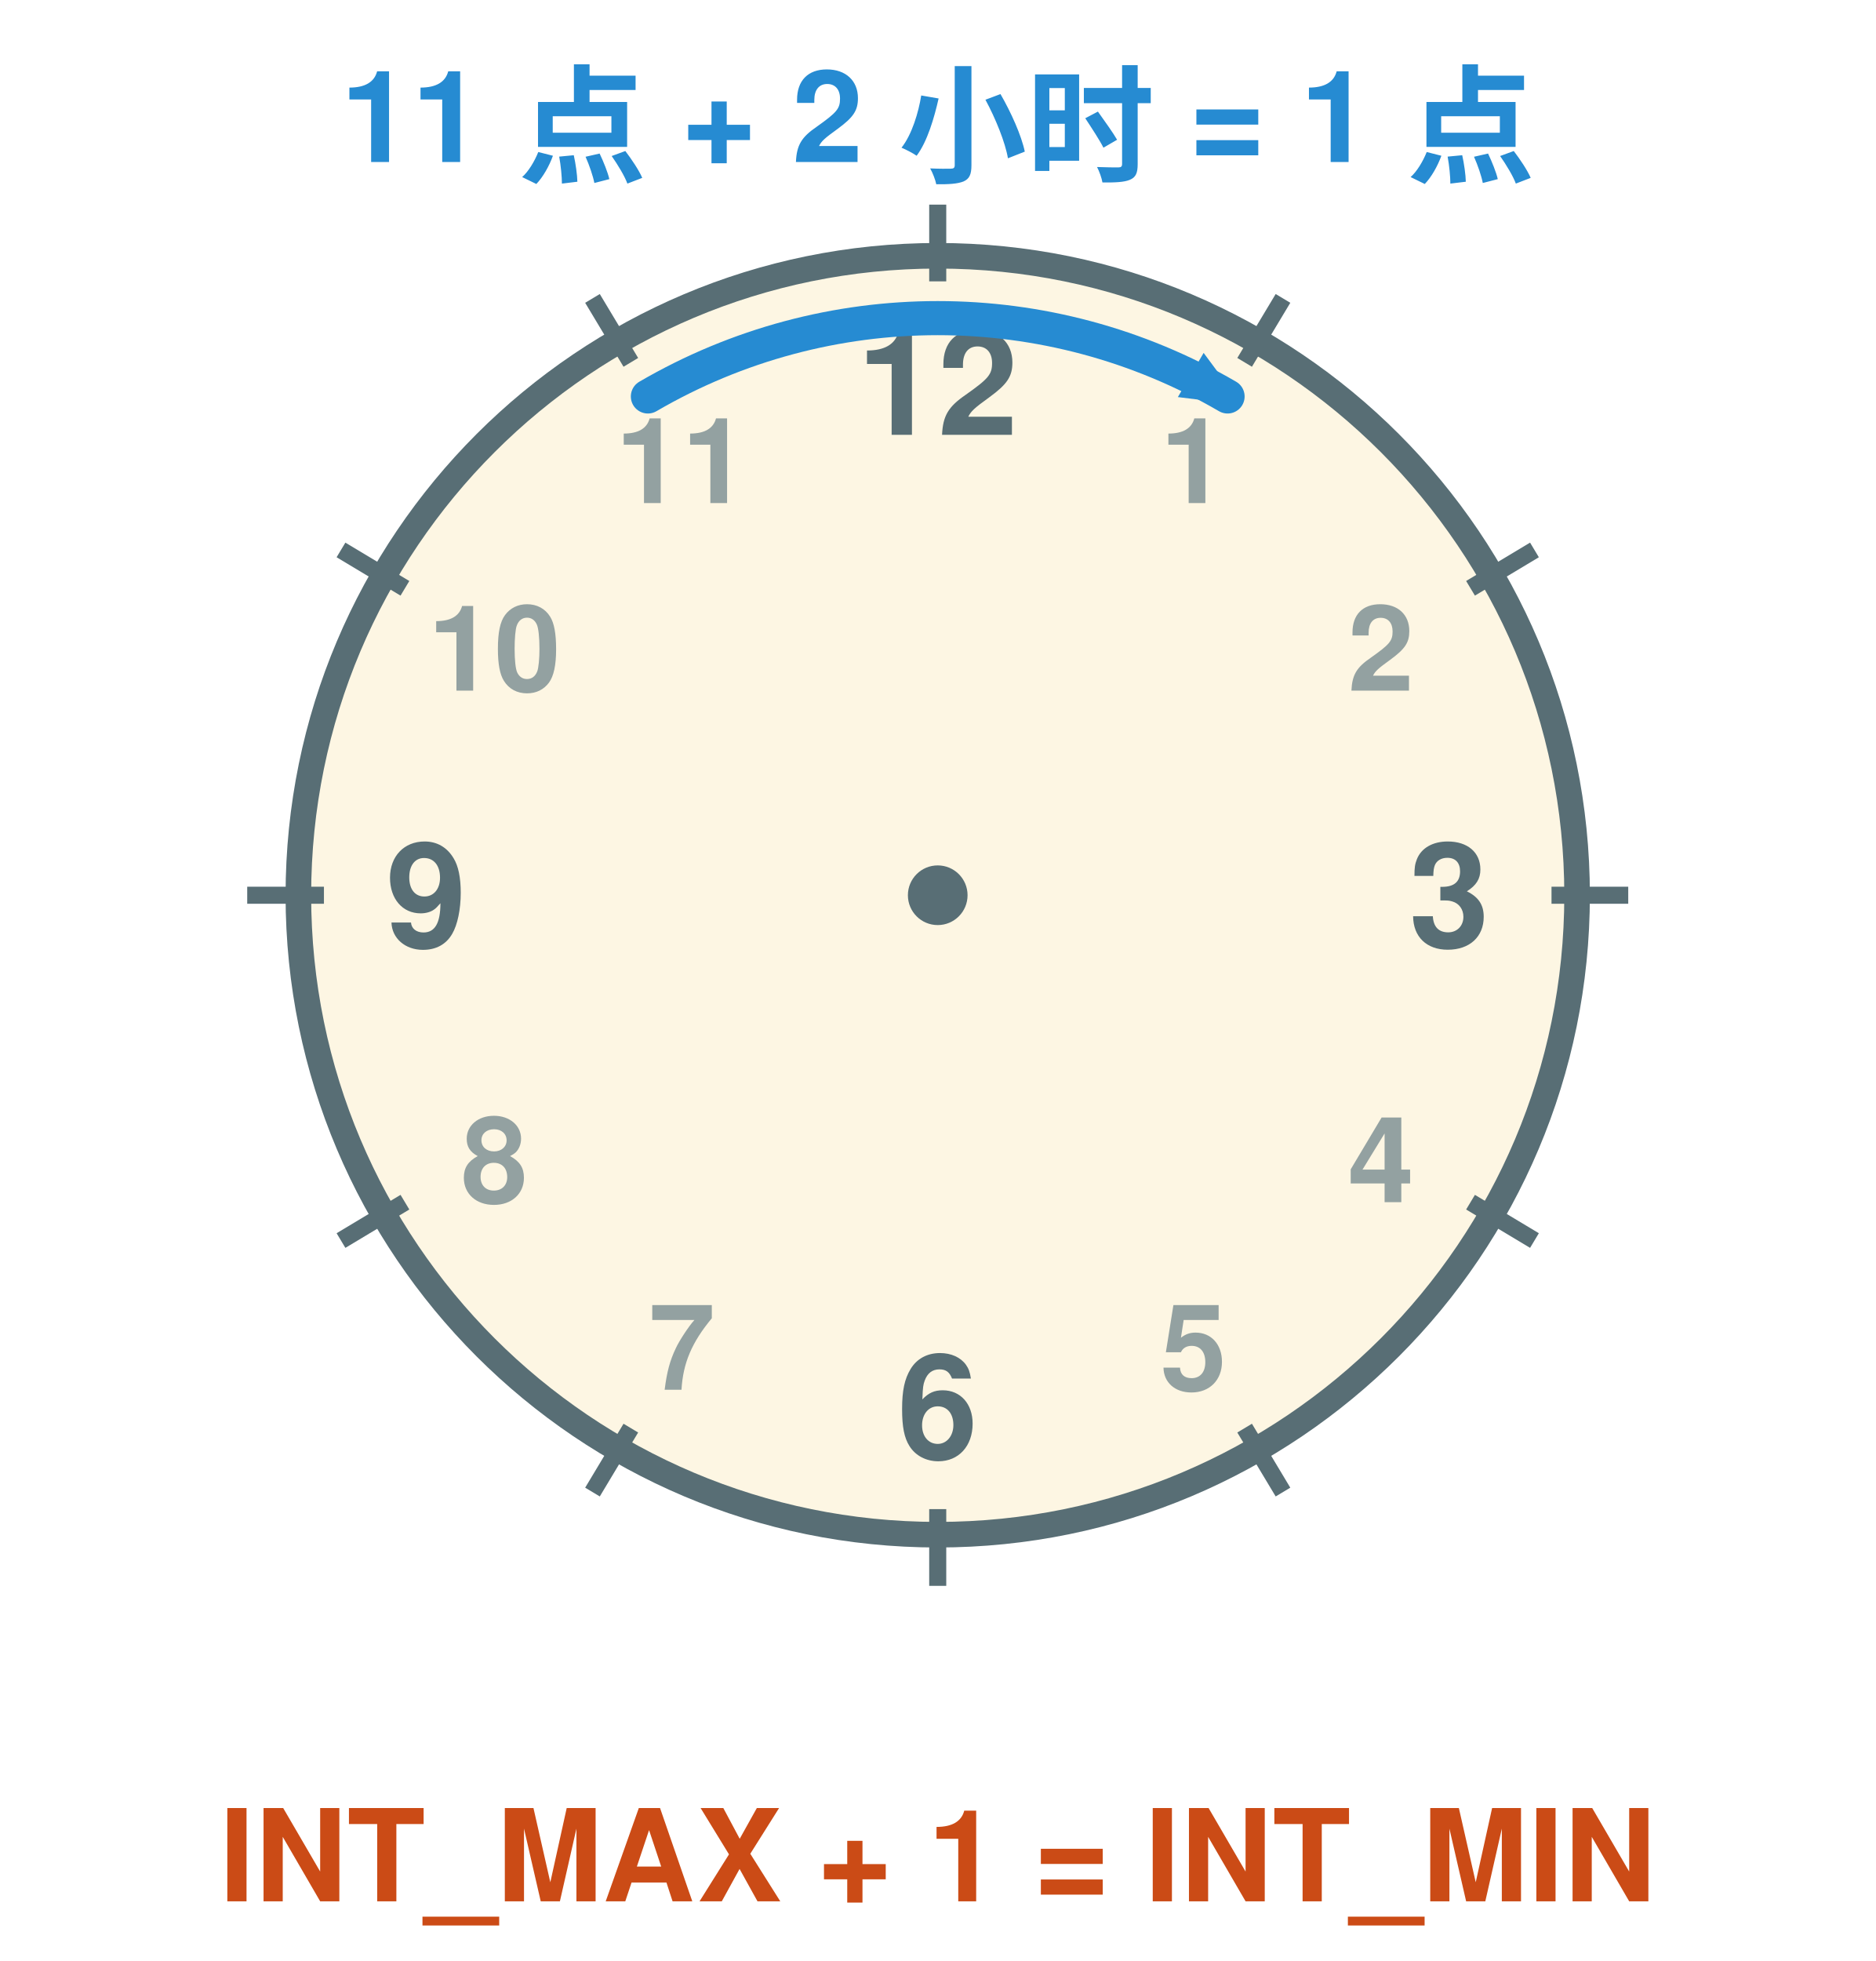
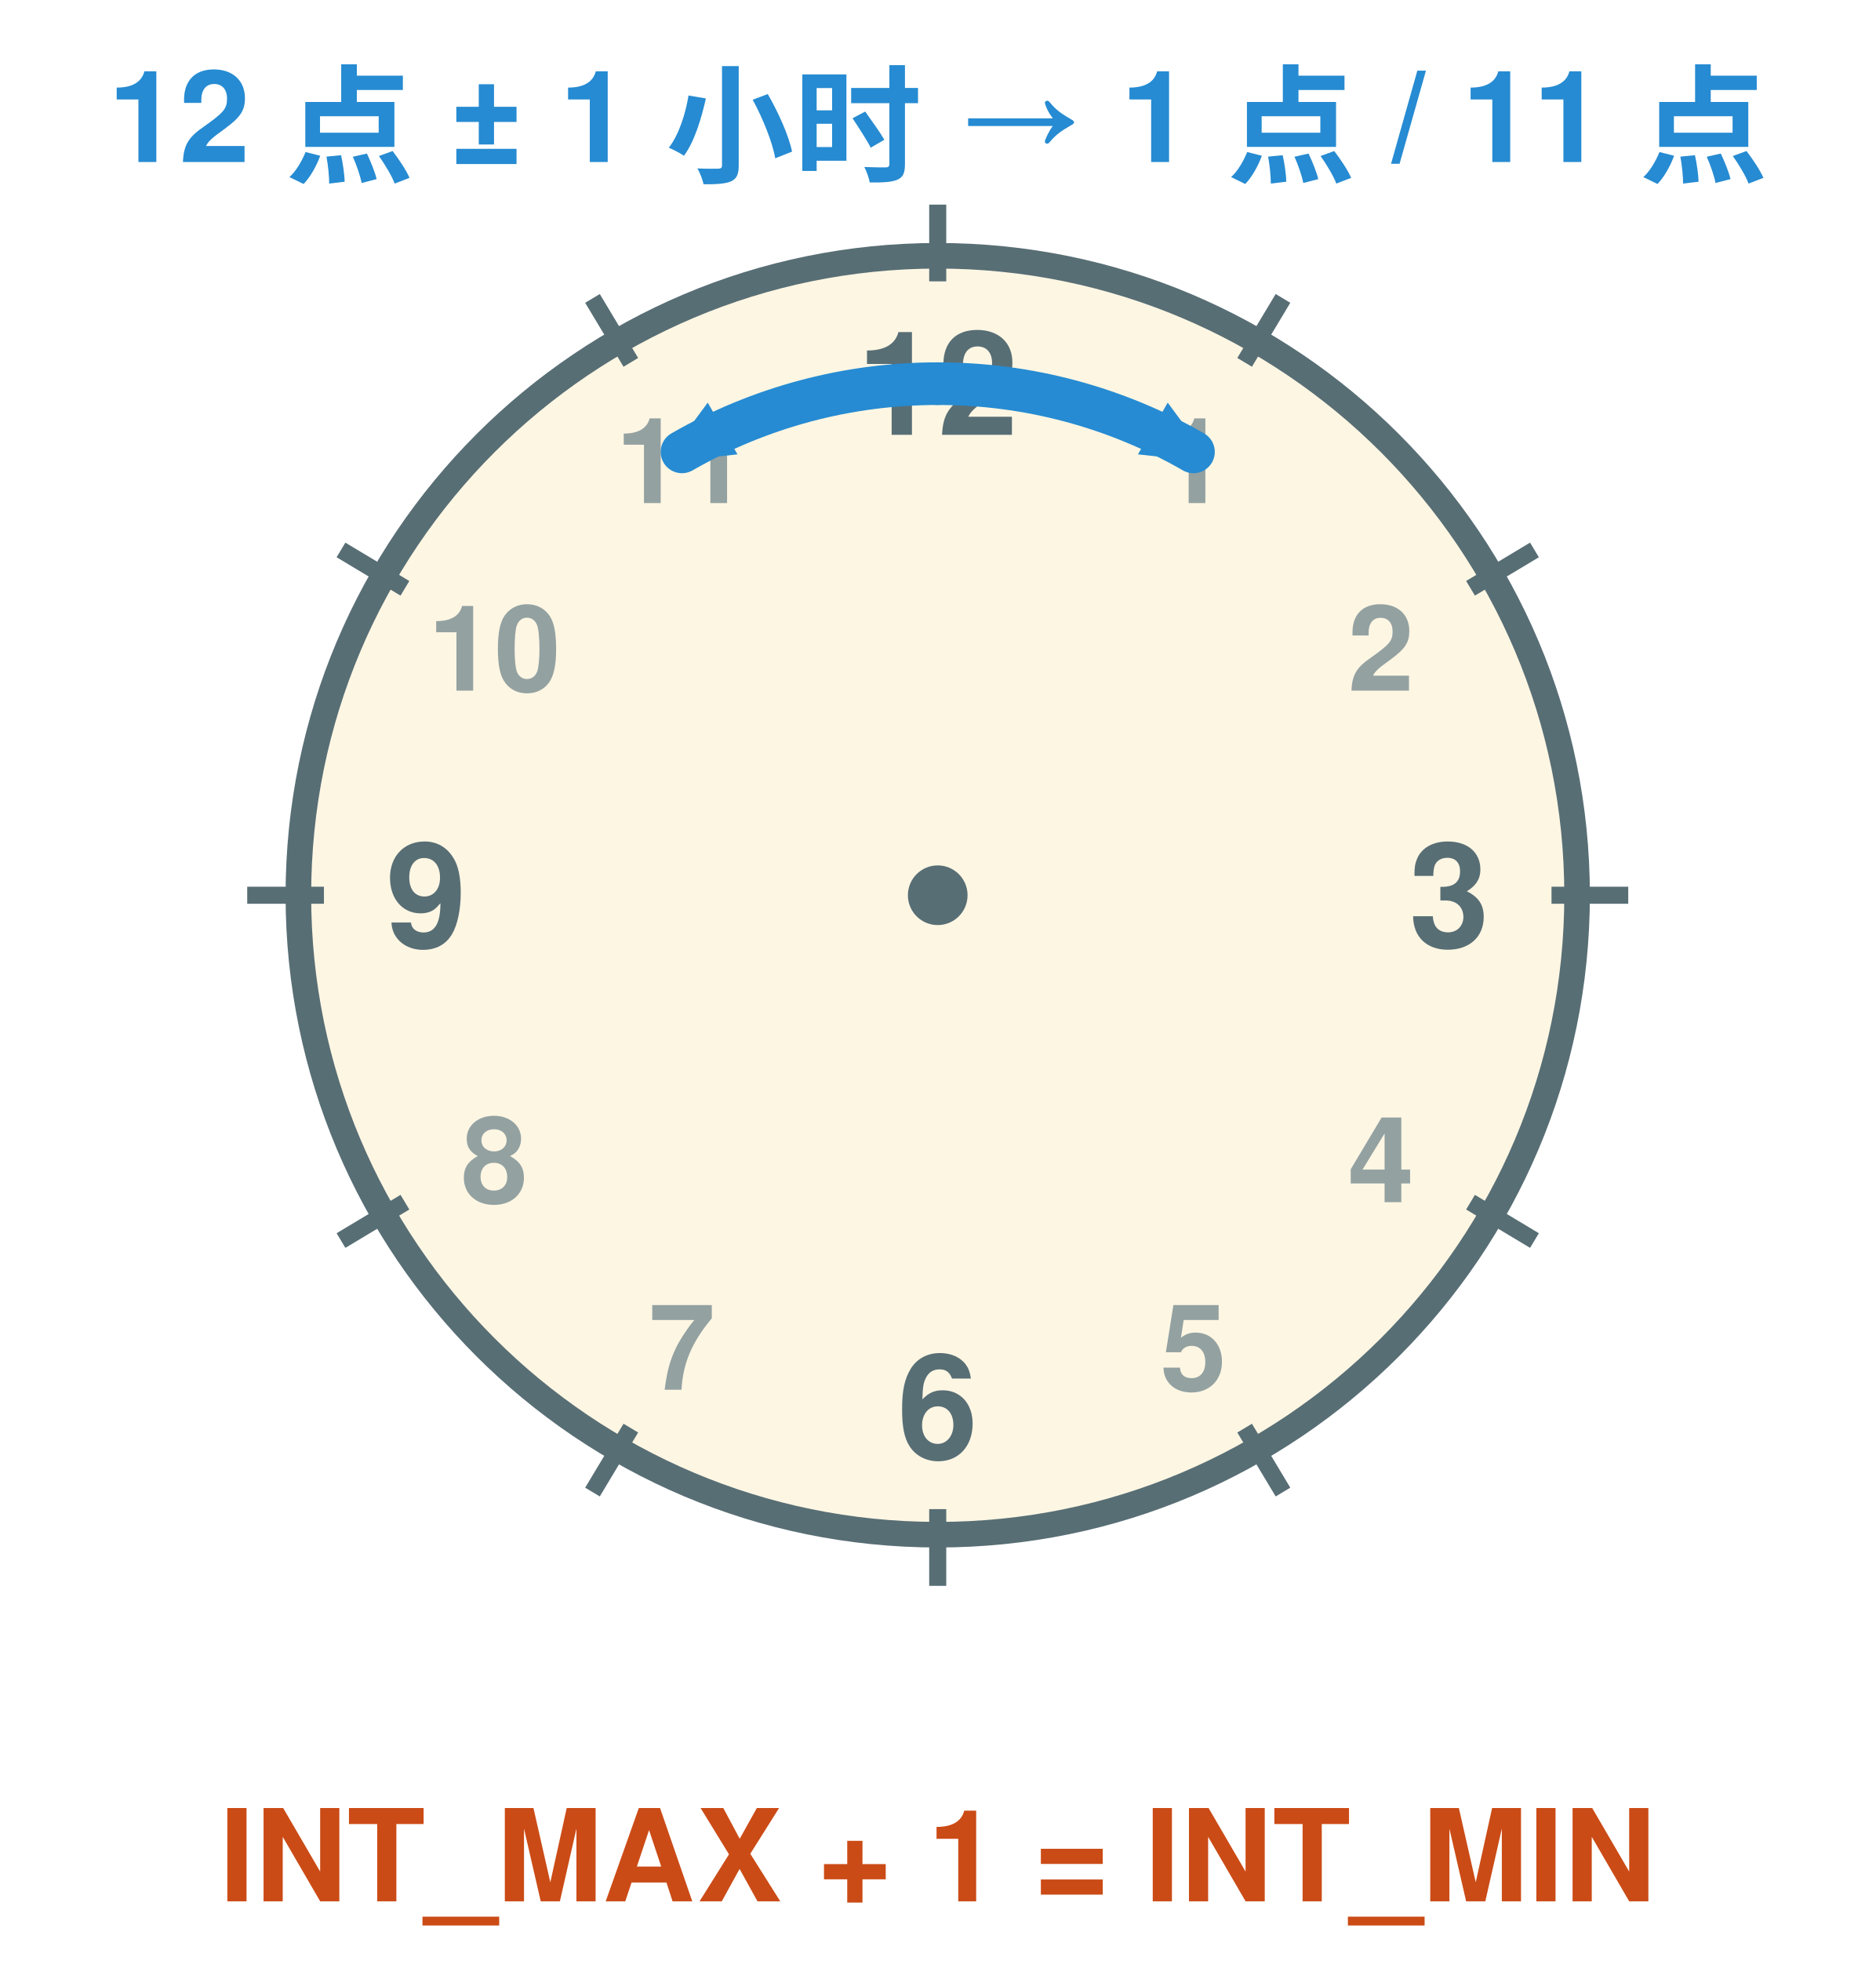
<svg xmlns="http://www.w3.org/2000/svg" viewBox="0 0 440 460" font-family="Helvetica, Arial, sans-serif">
  <circle cx="220" cy="210" r="150" fill="#fdf6e3" stroke="#586e75" stroke-width="6" />
  <circle cx="220" cy="210" r="7" fill="#586e75" />
  <g stroke="#586e75" stroke-width="4">
    <line x1="220" y1="66" x2="220" y2="48" />
    <line x1="364" y1="210" x2="382" y2="210" />
    <line x1="220" y1="354" x2="220" y2="372" />
    <line x1="76" y1="210" x2="58" y2="210" />
    <line x1="292" y1="85" x2="301" y2="70" />
    <line x1="345" y1="138" x2="360" y2="129" />
    <line x1="345" y1="282" x2="360" y2="291" />
    <line x1="292" y1="335" x2="301" y2="350" />
    <line x1="148" y1="335" x2="139" y2="350" />
    <line x1="95" y1="282" x2="80" y2="291" />
    <line x1="95" y1="138" x2="80" y2="129" />
    <line x1="148" y1="85" x2="139" y2="70" />
  </g>
  <g font-size="34" text-anchor="middle" font-weight="bold">
    <text x="220" y="102" fill="#586e75">12</text>
    <text x="340" y="222" fill="#586e75">3</text>
    <text x="220" y="342" fill="#586e75">6</text>
    <text x="100" y="222" fill="#586e75">9</text>
  </g>
  <g font-size="28" text-anchor="middle" font-weight="bold">
    <text x="280" y="118" fill="#93a1a1">1</text>
    <text x="324" y="162" fill="#93a1a1">2</text>
    <text x="324" y="282" fill="#93a1a1">4</text>
    <text x="280" y="326" fill="#93a1a1">5</text>
    <text x="160" y="326" fill="#93a1a1">7</text>
    <text x="116" y="282" fill="#93a1a1">8</text>
    <text x="116" y="162" fill="#93a1a1">10</text>
    <text x="160" y="118" fill="#93a1a1">11</text>
  </g>
  <defs>
-     <marker id="arrow" markerWidth="14" markerHeight="14" refX="10" refY="6" orient="auto" markerUnits="userSpaceOnUse">
-       <path d="M 0 0 L 14 6 L 0 12 Z" fill="#268bd2" />
+     <marker id="arrow" markerWidth="16" markerHeight="16" refX="11" refY="7" orient="auto" markerUnits="userSpaceOnUse">
+       <path d="M 0 0 L 16 7 L 0 14 Z" fill="#268bd2" />
    </marker>
  </defs>
-   <path d="M 152 93 A 135 135 0 0 1 288 93" fill="none" stroke="#268bd2" stroke-width="8" stroke-linecap="round" marker-end="url(#arrow)" />
-   <text x="220" y="38" fill="#268bd2" font-size="30" text-anchor="middle" font-weight="bold">11 点 + 2 小时 = 1 点</text>
+   <path d="M 220 90 A 120 120 0 0 1 280 106" fill="none" stroke="#268bd2" stroke-width="10" stroke-linecap="round" marker-end="url(#arrow)" />
+   <path d="M 220 90 A 120 120 0 0 0 160 106" fill="none" stroke="#268bd2" stroke-width="10" stroke-linecap="round" marker-end="url(#arrow)" />
+   <text x="220" y="38" fill="#268bd2" font-size="30" text-anchor="middle" font-weight="bold">12 点 ± 1 小时 → 1 点 / 11 点</text>
  <text x="220" y="446" fill="#cb4b16" font-size="30" text-anchor="middle" font-weight="bold">INT_MAX + 1 = INT_MIN</text>
</svg>
